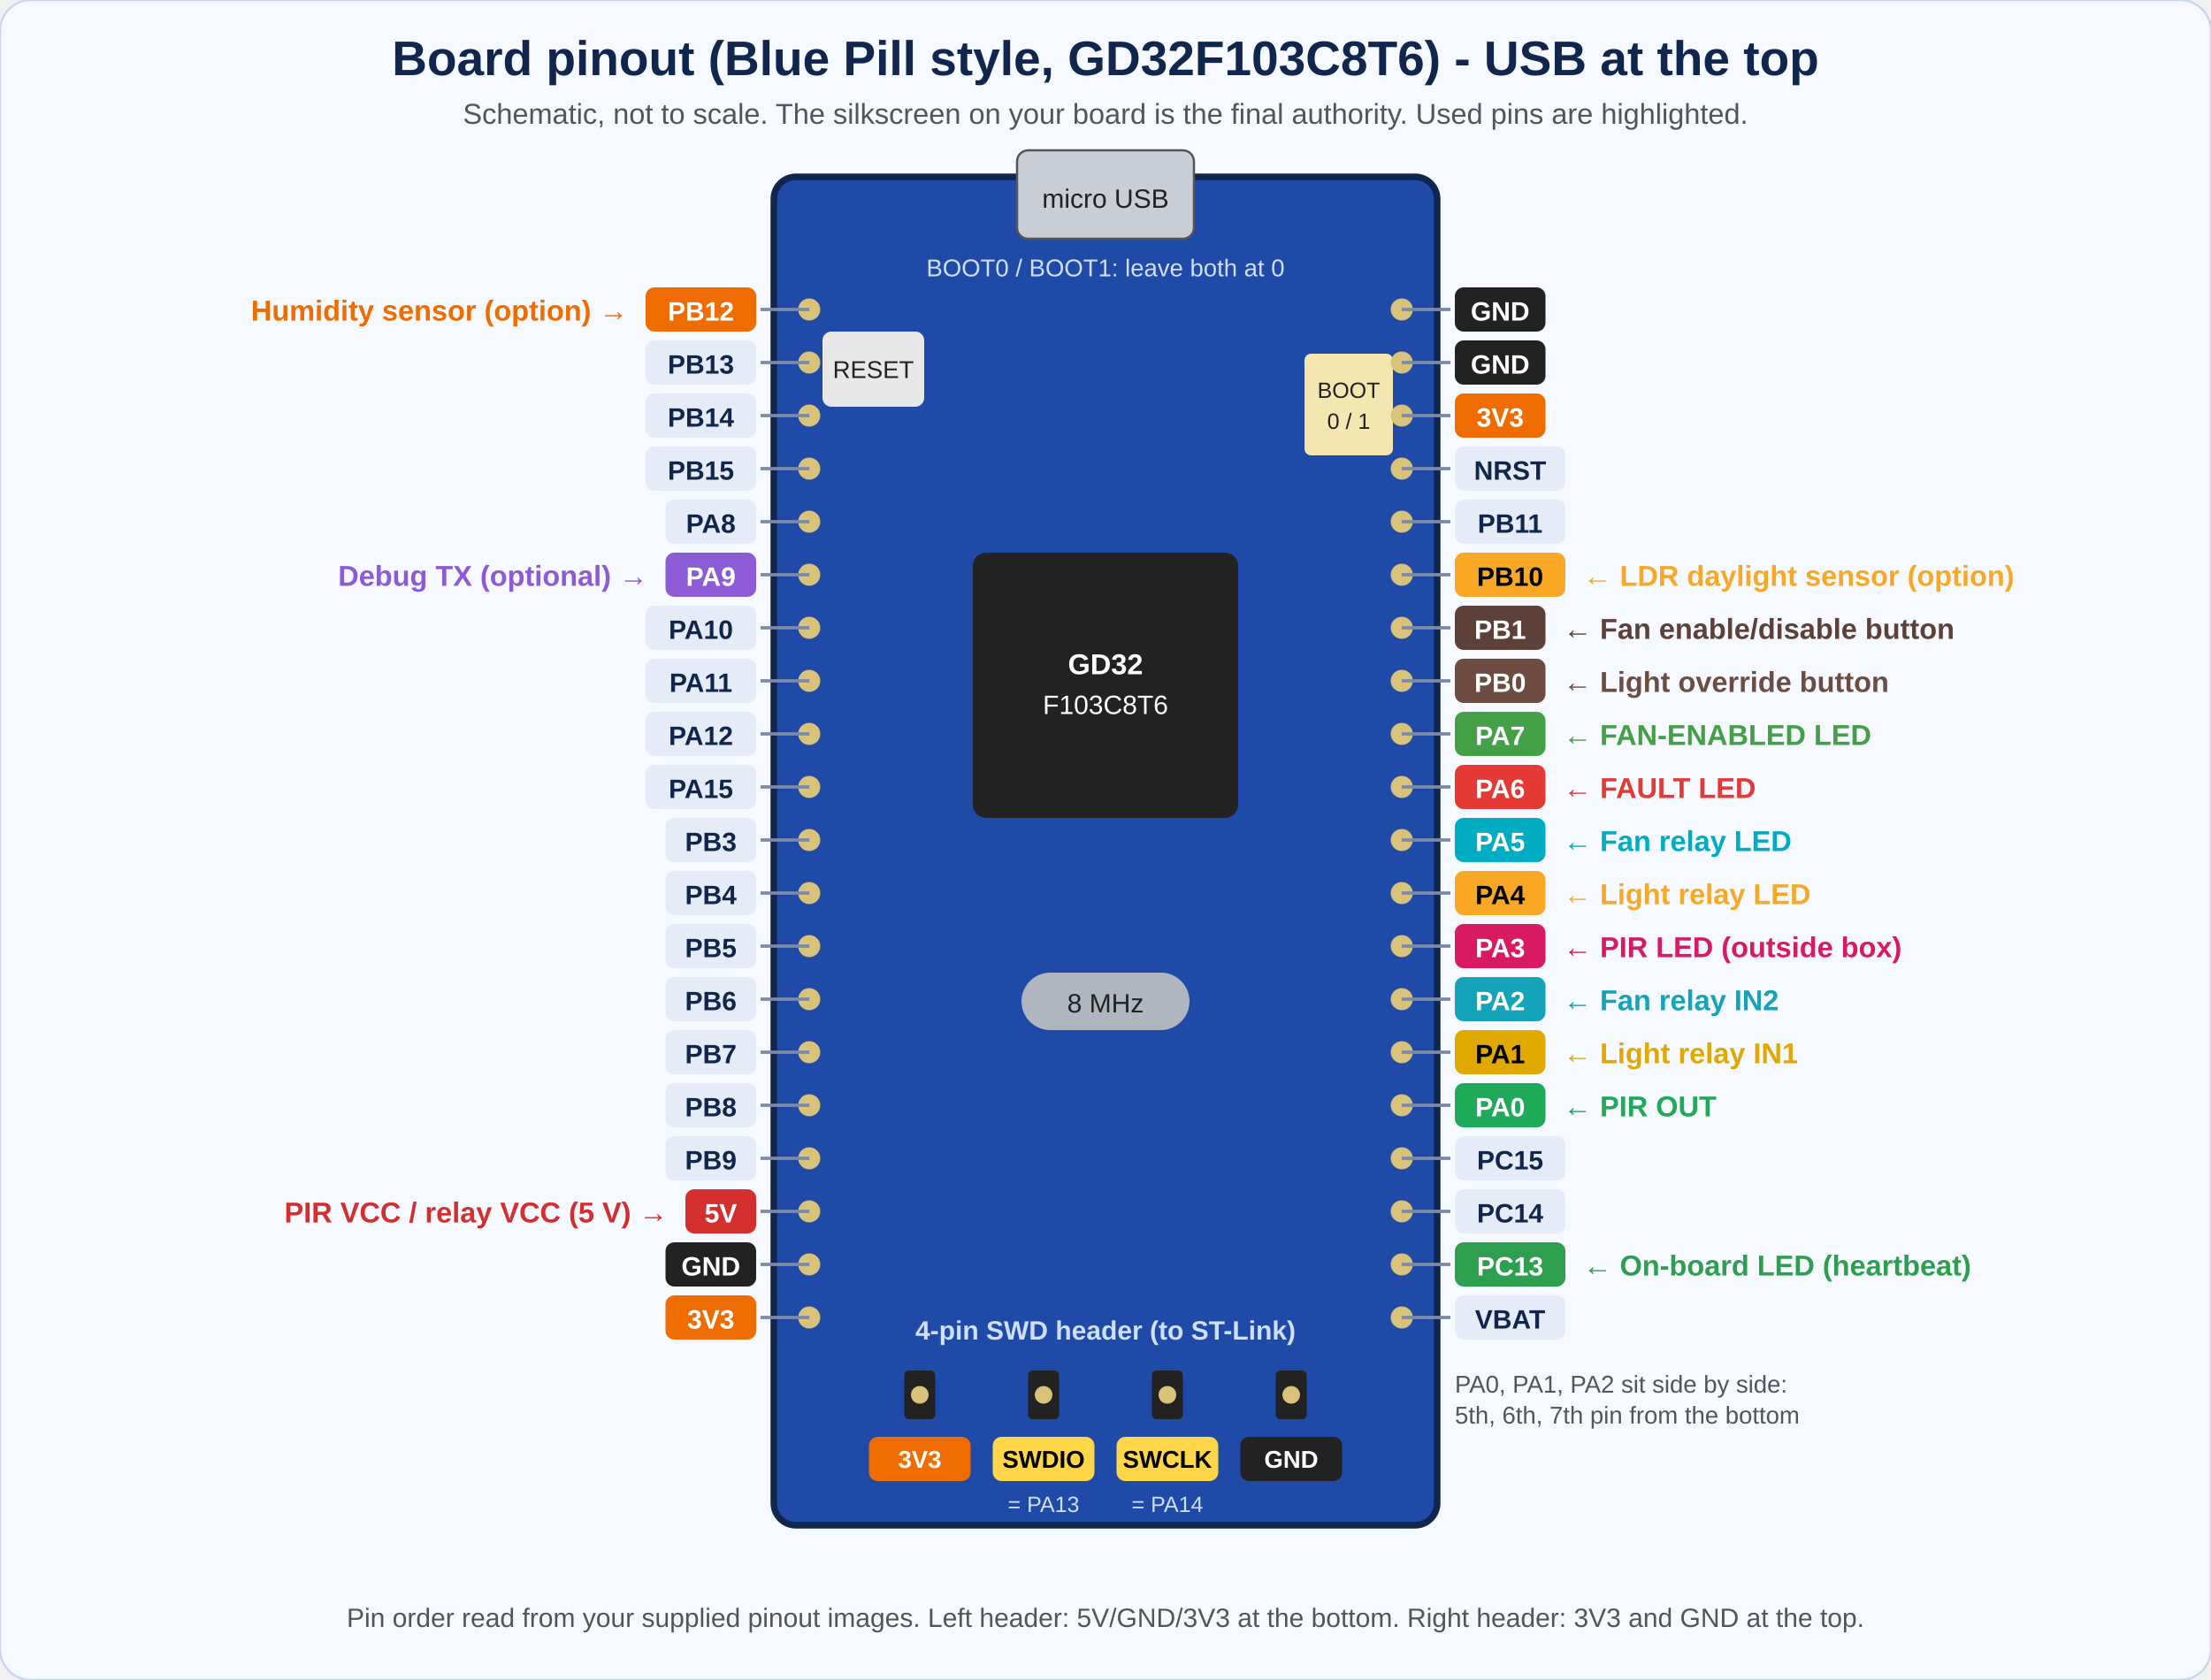
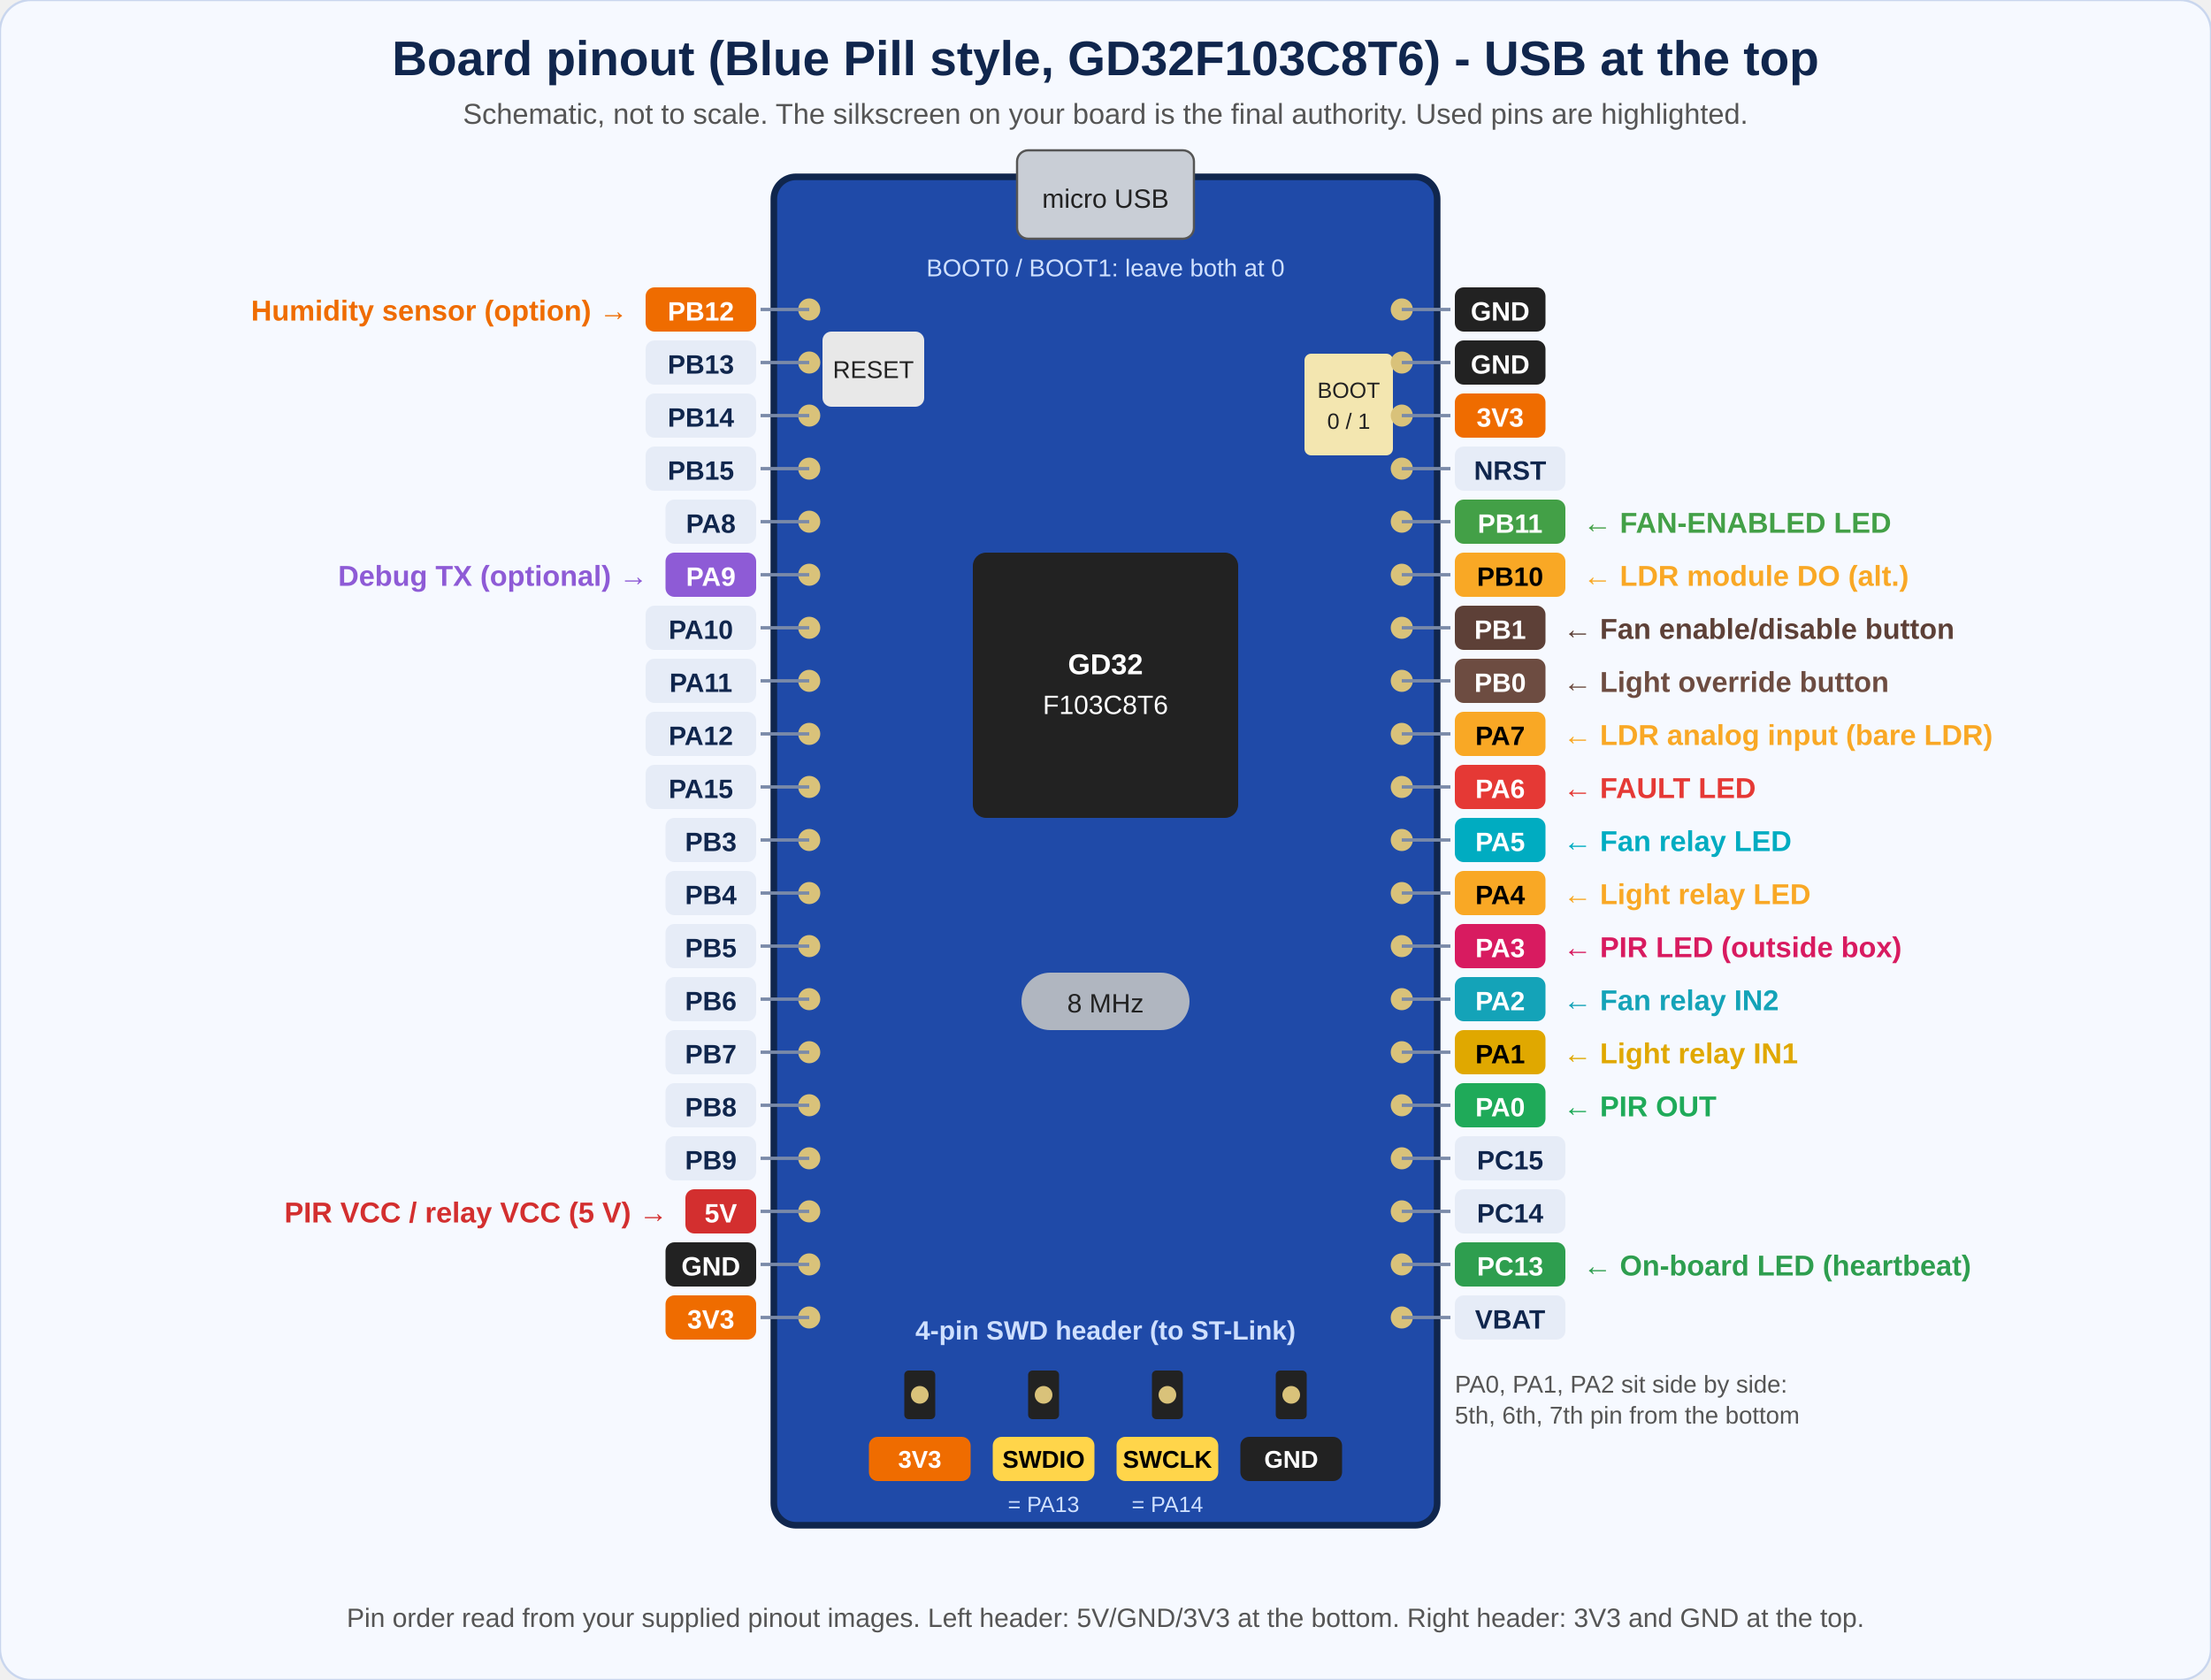
<svg xmlns="http://www.w3.org/2000/svg" viewBox="0 0 1000 760" font-family="Segoe UI, Arial, Helvetica, sans-serif">
  <rect width="1000" height="760" rx="14" fill="#f6f9ff" stroke="#c9d6ee" />
  <text x="500" y="34" text-anchor="middle" font-size="22" font-weight="700" fill="#10264d">Board pinout (Blue Pill style, GD32F103C8T6) - USB at the top</text>
  <text x="500" y="56" text-anchor="middle" font-size="13" fill="#555">Schematic, not to scale. The silkscreen on your board is the final authority. Used pins are highlighted.</text>
  <rect x="350" y="80" width="300" height="610" rx="10" fill="#1f4aa8" stroke="#10264d" stroke-width="3" />
  <rect x="460" y="68" width="80" height="40" rx="5" fill="#c9ced6" stroke="#555" />
  <text x="500" y="94" text-anchor="middle" font-size="12" fill="#222">micro USB</text>
  <rect x="440" y="250" width="120" height="120" rx="6" fill="#222" />
  <text x="500" y="305" text-anchor="middle" font-size="13" fill="#fff" font-weight="700">GD32</text>
  <text x="500" y="323" text-anchor="middle" font-size="12" fill="#fff">F103C8T6</text>
  <rect x="462" y="440" width="76" height="26" rx="13" fill="#b0b6c0" />
  <text x="500" y="458" text-anchor="middle" font-size="12" fill="#222">8 MHz</text>
  <rect x="372" y="150" width="46" height="34" rx="4" fill="#e8e8e8" />
  <text x="395" y="171" text-anchor="middle" font-size="11" fill="#222">RESET</text>
  <rect x="590" y="160" width="40" height="46" rx="3" fill="#f3e6b0" />
  <text x="610" y="180" text-anchor="middle" font-size="10" fill="#222">BOOT</text>
  <text x="610" y="194" text-anchor="middle" font-size="10" fill="#222">0 / 1</text>
  <text x="500" y="125" text-anchor="middle" font-size="11" fill="#cfe0ff">BOOT0 / BOOT1: leave both at 0</text>
  <circle cx="366" cy="140" r="5" fill="#d9c27a" />
  <line x1="366" y1="140" x2="344" y2="140" stroke="#7a8aa8" stroke-width="1.5" />
  <rect x="292" y="130" width="50" height="20" rx="4" fill="#ef6c00" />
  <text x="317.0" y="145" text-anchor="middle" font-size="12" font-weight="700" fill="#fff">PB12</text>
  <text x="284" y="145" text-anchor="end" font-size="13" font-weight="700" fill="#ef6c00">Humidity sensor (option) →</text>
  <circle cx="366" cy="164" r="5" fill="#d9c27a" />
  <line x1="366" y1="164" x2="344" y2="164" stroke="#7a8aa8" stroke-width="1.5" />
  <rect x="292" y="154" width="50" height="20" rx="4" fill="#e6ecf7" />
  <text x="317.0" y="169" text-anchor="middle" font-size="12" font-weight="700" fill="#10264d">PB13</text>
  <circle cx="366" cy="188" r="5" fill="#d9c27a" />
  <line x1="366" y1="188" x2="344" y2="188" stroke="#7a8aa8" stroke-width="1.5" />
  <rect x="292" y="178" width="50" height="20" rx="4" fill="#e6ecf7" />
  <text x="317.0" y="193" text-anchor="middle" font-size="12" font-weight="700" fill="#10264d">PB14</text>
  <circle cx="366" cy="212" r="5" fill="#d9c27a" />
  <line x1="366" y1="212" x2="344" y2="212" stroke="#7a8aa8" stroke-width="1.5" />
  <rect x="292" y="202" width="50" height="20" rx="4" fill="#e6ecf7" />
  <text x="317.0" y="217" text-anchor="middle" font-size="12" font-weight="700" fill="#10264d">PB15</text>
  <circle cx="366" cy="236" r="5" fill="#d9c27a" />
  <line x1="366" y1="236" x2="344" y2="236" stroke="#7a8aa8" stroke-width="1.5" />
  <rect x="301" y="226" width="41" height="20" rx="4" fill="#e6ecf7" />
  <text x="321.5" y="241" text-anchor="middle" font-size="12" font-weight="700" fill="#10264d">PA8</text>
  <circle cx="366" cy="260" r="5" fill="#d9c27a" />
  <line x1="366" y1="260" x2="344" y2="260" stroke="#7a8aa8" stroke-width="1.5" />
  <rect x="301" y="250" width="41" height="20" rx="4" fill="#8e5bd6" />
  <text x="321.5" y="265" text-anchor="middle" font-size="12" font-weight="700" fill="#fff">PA9</text>
  <text x="293" y="265" text-anchor="end" font-size="13" font-weight="700" fill="#8e5bd6">Debug TX (optional) →</text>
  <circle cx="366" cy="284" r="5" fill="#d9c27a" />
  <line x1="366" y1="284" x2="344" y2="284" stroke="#7a8aa8" stroke-width="1.5" />
  <rect x="292" y="274" width="50" height="20" rx="4" fill="#e6ecf7" />
  <text x="317.0" y="289" text-anchor="middle" font-size="12" font-weight="700" fill="#10264d">PA10</text>
  <circle cx="366" cy="308" r="5" fill="#d9c27a" />
  <line x1="366" y1="308" x2="344" y2="308" stroke="#7a8aa8" stroke-width="1.5" />
  <rect x="292" y="298" width="50" height="20" rx="4" fill="#e6ecf7" />
  <text x="317.0" y="313" text-anchor="middle" font-size="12" font-weight="700" fill="#10264d">PA11</text>
  <circle cx="366" cy="332" r="5" fill="#d9c27a" />
  <line x1="366" y1="332" x2="344" y2="332" stroke="#7a8aa8" stroke-width="1.5" />
  <rect x="292" y="322" width="50" height="20" rx="4" fill="#e6ecf7" />
  <text x="317.0" y="337" text-anchor="middle" font-size="12" font-weight="700" fill="#10264d">PA12</text>
  <circle cx="366" cy="356" r="5" fill="#d9c27a" />
  <line x1="366" y1="356" x2="344" y2="356" stroke="#7a8aa8" stroke-width="1.5" />
  <rect x="292" y="346" width="50" height="20" rx="4" fill="#e6ecf7" />
  <text x="317.0" y="361" text-anchor="middle" font-size="12" font-weight="700" fill="#10264d">PA15</text>
  <circle cx="366" cy="380" r="5" fill="#d9c27a" />
  <line x1="366" y1="380" x2="344" y2="380" stroke="#7a8aa8" stroke-width="1.5" />
  <rect x="301" y="370" width="41" height="20" rx="4" fill="#e6ecf7" />
  <text x="321.5" y="385" text-anchor="middle" font-size="12" font-weight="700" fill="#10264d">PB3</text>
  <circle cx="366" cy="404" r="5" fill="#d9c27a" />
  <line x1="366" y1="404" x2="344" y2="404" stroke="#7a8aa8" stroke-width="1.5" />
  <rect x="301" y="394" width="41" height="20" rx="4" fill="#e6ecf7" />
  <text x="321.5" y="409" text-anchor="middle" font-size="12" font-weight="700" fill="#10264d">PB4</text>
  <circle cx="366" cy="428" r="5" fill="#d9c27a" />
  <line x1="366" y1="428" x2="344" y2="428" stroke="#7a8aa8" stroke-width="1.5" />
  <rect x="301" y="418" width="41" height="20" rx="4" fill="#e6ecf7" />
  <text x="321.5" y="433" text-anchor="middle" font-size="12" font-weight="700" fill="#10264d">PB5</text>
  <circle cx="366" cy="452" r="5" fill="#d9c27a" />
  <line x1="366" y1="452" x2="344" y2="452" stroke="#7a8aa8" stroke-width="1.5" />
  <rect x="301" y="442" width="41" height="20" rx="4" fill="#e6ecf7" />
  <text x="321.5" y="457" text-anchor="middle" font-size="12" font-weight="700" fill="#10264d">PB6</text>
  <circle cx="366" cy="476" r="5" fill="#d9c27a" />
  <line x1="366" y1="476" x2="344" y2="476" stroke="#7a8aa8" stroke-width="1.5" />
  <rect x="301" y="466" width="41" height="20" rx="4" fill="#e6ecf7" />
  <text x="321.5" y="481" text-anchor="middle" font-size="12" font-weight="700" fill="#10264d">PB7</text>
  <circle cx="366" cy="500" r="5" fill="#d9c27a" />
  <line x1="366" y1="500" x2="344" y2="500" stroke="#7a8aa8" stroke-width="1.5" />
  <rect x="301" y="490" width="41" height="20" rx="4" fill="#e6ecf7" />
  <text x="321.5" y="505" text-anchor="middle" font-size="12" font-weight="700" fill="#10264d">PB8</text>
  <circle cx="366" cy="524" r="5" fill="#d9c27a" />
  <line x1="366" y1="524" x2="344" y2="524" stroke="#7a8aa8" stroke-width="1.5" />
  <rect x="301" y="514" width="41" height="20" rx="4" fill="#e6ecf7" />
  <text x="321.5" y="529" text-anchor="middle" font-size="12" font-weight="700" fill="#10264d">PB9</text>
  <circle cx="366" cy="548" r="5" fill="#d9c27a" />
  <line x1="366" y1="548" x2="344" y2="548" stroke="#7a8aa8" stroke-width="1.5" />
  <rect x="310" y="538" width="32" height="20" rx="4" fill="#d32f2f" />
  <text x="326.0" y="553" text-anchor="middle" font-size="12" font-weight="700" fill="#fff">5V</text>
  <text x="302" y="553" text-anchor="end" font-size="13" font-weight="700" fill="#d32f2f">PIR VCC / relay VCC (5 V) →</text>
  <circle cx="366" cy="572" r="5" fill="#d9c27a" />
  <line x1="366" y1="572" x2="344" y2="572" stroke="#7a8aa8" stroke-width="1.5" />
  <rect x="301" y="562" width="41" height="20" rx="4" fill="#222" />
  <text x="321.5" y="577" text-anchor="middle" font-size="12" font-weight="700" fill="#fff">GND</text>
  <circle cx="366" cy="596" r="5" fill="#d9c27a" />
  <line x1="366" y1="596" x2="344" y2="596" stroke="#7a8aa8" stroke-width="1.5" />
  <rect x="301" y="586" width="41" height="20" rx="4" fill="#ef6c00" />
  <text x="321.5" y="601" text-anchor="middle" font-size="12" font-weight="700" fill="#fff">3V3</text>
  <circle cx="634" cy="140" r="5" fill="#d9c27a" />
  <line x1="634" y1="140" x2="656" y2="140" stroke="#7a8aa8" stroke-width="1.5" />
  <rect x="658" y="130" width="41" height="20" rx="4" fill="#222" />
  <text x="678.5" y="145" text-anchor="middle" font-size="12" font-weight="700" fill="#fff">GND</text>
  <circle cx="634" cy="164" r="5" fill="#d9c27a" />
  <line x1="634" y1="164" x2="656" y2="164" stroke="#7a8aa8" stroke-width="1.5" />
  <rect x="658" y="154" width="41" height="20" rx="4" fill="#222" />
  <text x="678.5" y="169" text-anchor="middle" font-size="12" font-weight="700" fill="#fff">GND</text>
  <circle cx="634" cy="188" r="5" fill="#d9c27a" />
  <line x1="634" y1="188" x2="656" y2="188" stroke="#7a8aa8" stroke-width="1.5" />
  <rect x="658" y="178" width="41" height="20" rx="4" fill="#ef6c00" />
  <text x="678.5" y="193" text-anchor="middle" font-size="12" font-weight="700" fill="#fff">3V3</text>
  <circle cx="634" cy="212" r="5" fill="#d9c27a" />
  <line x1="634" y1="212" x2="656" y2="212" stroke="#7a8aa8" stroke-width="1.5" />
  <rect x="658" y="202" width="50" height="20" rx="4" fill="#e6ecf7" />
  <text x="683.0" y="217" text-anchor="middle" font-size="12" font-weight="700" fill="#10264d">NRST</text>
  <circle cx="634" cy="236" r="5" fill="#d9c27a" />
  <line x1="634" y1="236" x2="656" y2="236" stroke="#7a8aa8" stroke-width="1.5" />
-   <rect x="658" y="226" width="50" height="20" rx="4" fill="#e6ecf7" />
-   <text x="683.0" y="241" text-anchor="middle" font-size="12" font-weight="700" fill="#10264d">PB11</text>
+   <rect x="658" y="226" width="50" height="20" rx="4" fill="#43a047" />
+   <text x="683.0" y="241" text-anchor="middle" font-size="12" font-weight="700" fill="#fff">PB11</text>
+   <text x="716" y="241" font-size="13" font-weight="700" fill="#43a047">← FAN-ENABLED LED</text>
  <circle cx="634" cy="260" r="5" fill="#d9c27a" />
  <line x1="634" y1="260" x2="656" y2="260" stroke="#7a8aa8" stroke-width="1.5" />
  <rect x="658" y="250" width="50" height="20" rx="4" fill="#f9a825" />
  <text x="683.0" y="265" text-anchor="middle" font-size="12" font-weight="700" fill="#000">PB10</text>
-   <text x="716" y="265" font-size="13" font-weight="700" fill="#f9a825">← LDR daylight sensor (option)</text>
+   <text x="716" y="265" font-size="13" font-weight="700" fill="#f9a825">← LDR module DO (alt.)</text>
  <circle cx="634" cy="284" r="5" fill="#d9c27a" />
  <line x1="634" y1="284" x2="656" y2="284" stroke="#7a8aa8" stroke-width="1.5" />
  <rect x="658" y="274" width="41" height="20" rx="4" fill="#5d4037" />
  <text x="678.5" y="289" text-anchor="middle" font-size="12" font-weight="700" fill="#fff">PB1</text>
  <text x="707" y="289" font-size="13" font-weight="700" fill="#5d4037">← Fan enable/disable button</text>
  <circle cx="634" cy="308" r="5" fill="#d9c27a" />
  <line x1="634" y1="308" x2="656" y2="308" stroke="#7a8aa8" stroke-width="1.5" />
  <rect x="658" y="298" width="41" height="20" rx="4" fill="#6d4c41" />
  <text x="678.5" y="313" text-anchor="middle" font-size="12" font-weight="700" fill="#fff">PB0</text>
  <text x="707" y="313" font-size="13" font-weight="700" fill="#6d4c41">← Light override button</text>
  <circle cx="634" cy="332" r="5" fill="#d9c27a" />
  <line x1="634" y1="332" x2="656" y2="332" stroke="#7a8aa8" stroke-width="1.5" />
-   <rect x="658" y="322" width="41" height="20" rx="4" fill="#43a047" />
-   <text x="678.5" y="337" text-anchor="middle" font-size="12" font-weight="700" fill="#fff">PA7</text>
-   <text x="707" y="337" font-size="13" font-weight="700" fill="#43a047">← FAN-ENABLED LED</text>
+   <rect x="658" y="322" width="41" height="20" rx="4" fill="#f9a825" />
+   <text x="678.5" y="337" text-anchor="middle" font-size="12" font-weight="700" fill="#000">PA7</text>
+   <text x="707" y="337" font-size="13" font-weight="700" fill="#f9a825">← LDR analog input (bare LDR)</text>
  <circle cx="634" cy="356" r="5" fill="#d9c27a" />
  <line x1="634" y1="356" x2="656" y2="356" stroke="#7a8aa8" stroke-width="1.5" />
  <rect x="658" y="346" width="41" height="20" rx="4" fill="#e53935" />
  <text x="678.5" y="361" text-anchor="middle" font-size="12" font-weight="700" fill="#fff">PA6</text>
  <text x="707" y="361" font-size="13" font-weight="700" fill="#e53935">← FAULT LED</text>
  <circle cx="634" cy="380" r="5" fill="#d9c27a" />
  <line x1="634" y1="380" x2="656" y2="380" stroke="#7a8aa8" stroke-width="1.5" />
  <rect x="658" y="370" width="41" height="20" rx="4" fill="#00acc1" />
  <text x="678.5" y="385" text-anchor="middle" font-size="12" font-weight="700" fill="#fff">PA5</text>
  <text x="707" y="385" font-size="13" font-weight="700" fill="#00acc1">← Fan relay LED</text>
  <circle cx="634" cy="404" r="5" fill="#d9c27a" />
  <line x1="634" y1="404" x2="656" y2="404" stroke="#7a8aa8" stroke-width="1.5" />
  <rect x="658" y="394" width="41" height="20" rx="4" fill="#f9a825" />
  <text x="678.5" y="409" text-anchor="middle" font-size="12" font-weight="700" fill="#000">PA4</text>
  <text x="707" y="409" font-size="13" font-weight="700" fill="#f9a825">← Light relay LED</text>
  <circle cx="634" cy="428" r="5" fill="#d9c27a" />
  <line x1="634" y1="428" x2="656" y2="428" stroke="#7a8aa8" stroke-width="1.5" />
  <rect x="658" y="418" width="41" height="20" rx="4" fill="#d81b60" />
  <text x="678.5" y="433" text-anchor="middle" font-size="12" font-weight="700" fill="#fff">PA3</text>
  <text x="707" y="433" font-size="13" font-weight="700" fill="#d81b60">← PIR LED (outside box)</text>
  <circle cx="634" cy="452" r="5" fill="#d9c27a" />
  <line x1="634" y1="452" x2="656" y2="452" stroke="#7a8aa8" stroke-width="1.5" />
  <rect x="658" y="442" width="41" height="20" rx="4" fill="#14a3b8" />
  <text x="678.5" y="457" text-anchor="middle" font-size="12" font-weight="700" fill="#fff">PA2</text>
  <text x="707" y="457" font-size="13" font-weight="700" fill="#14a3b8">← Fan relay IN2</text>
  <circle cx="634" cy="476" r="5" fill="#d9c27a" />
  <line x1="634" y1="476" x2="656" y2="476" stroke="#7a8aa8" stroke-width="1.5" />
  <rect x="658" y="466" width="41" height="20" rx="4" fill="#e0a800" />
  <text x="678.5" y="481" text-anchor="middle" font-size="12" font-weight="700" fill="#000">PA1</text>
  <text x="707" y="481" font-size="13" font-weight="700" fill="#e0a800">← Light relay IN1</text>
  <circle cx="634" cy="500" r="5" fill="#d9c27a" />
  <line x1="634" y1="500" x2="656" y2="500" stroke="#7a8aa8" stroke-width="1.5" />
  <rect x="658" y="490" width="41" height="20" rx="4" fill="#1faa59" />
  <text x="678.5" y="505" text-anchor="middle" font-size="12" font-weight="700" fill="#fff">PA0</text>
  <text x="707" y="505" font-size="13" font-weight="700" fill="#1faa59">← PIR OUT</text>
  <circle cx="634" cy="524" r="5" fill="#d9c27a" />
  <line x1="634" y1="524" x2="656" y2="524" stroke="#7a8aa8" stroke-width="1.5" />
  <rect x="658" y="514" width="50" height="20" rx="4" fill="#e6ecf7" />
  <text x="683.0" y="529" text-anchor="middle" font-size="12" font-weight="700" fill="#10264d">PC15</text>
  <circle cx="634" cy="548" r="5" fill="#d9c27a" />
  <line x1="634" y1="548" x2="656" y2="548" stroke="#7a8aa8" stroke-width="1.5" />
  <rect x="658" y="538" width="50" height="20" rx="4" fill="#e6ecf7" />
  <text x="683.0" y="553" text-anchor="middle" font-size="12" font-weight="700" fill="#10264d">PC14</text>
  <circle cx="634" cy="572" r="5" fill="#d9c27a" />
  <line x1="634" y1="572" x2="656" y2="572" stroke="#7a8aa8" stroke-width="1.5" />
  <rect x="658" y="562" width="50" height="20" rx="4" fill="#2e9e4f" />
  <text x="683.0" y="577" text-anchor="middle" font-size="12" font-weight="700" fill="#fff">PC13</text>
  <text x="716" y="577" font-size="13" font-weight="700" fill="#2e9e4f">← On-board LED (heartbeat)</text>
  <circle cx="634" cy="596" r="5" fill="#d9c27a" />
  <line x1="634" y1="596" x2="656" y2="596" stroke="#7a8aa8" stroke-width="1.5" />
  <rect x="658" y="586" width="50" height="20" rx="4" fill="#e6ecf7" />
  <text x="683.0" y="601" text-anchor="middle" font-size="12" font-weight="700" fill="#10264d">VBAT</text>
  <text x="658" y="630" font-size="11" fill="#555">PA0, PA1, PA2 sit side by side:</text>
  <text x="658" y="644" font-size="11" fill="#555">5th, 6th, 7th pin from the bottom</text>
  <rect x="409" y="620" width="14" height="22" rx="2" fill="#222" />
  <circle cx="416" cy="631" r="4" fill="#d9c27a" />
  <rect x="393" y="650" width="46" height="20" rx="4" fill="#ef6c00" />
  <text x="416" y="664" text-anchor="middle" font-size="11" font-weight="700" fill="#fff">3V3</text>
  <rect x="465" y="620" width="14" height="22" rx="2" fill="#222" />
  <circle cx="472" cy="631" r="4" fill="#d9c27a" />
  <rect x="449" y="650" width="46" height="20" rx="4" fill="#ffd54a" />
  <text x="472" y="664" text-anchor="middle" font-size="11" font-weight="700" fill="#000">SWDIO</text>
  <text x="472" y="684" text-anchor="middle" font-size="10" fill="#cfe0ff">= PA13</text>
  <rect x="521" y="620" width="14" height="22" rx="2" fill="#222" />
  <circle cx="528" cy="631" r="4" fill="#d9c27a" />
  <rect x="505" y="650" width="46" height="20" rx="4" fill="#ffd54a" />
  <text x="528" y="664" text-anchor="middle" font-size="11" font-weight="700" fill="#000">SWCLK</text>
  <text x="528" y="684" text-anchor="middle" font-size="10" fill="#cfe0ff">= PA14</text>
  <rect x="577" y="620" width="14" height="22" rx="2" fill="#222" />
  <circle cx="584" cy="631" r="4" fill="#d9c27a" />
  <rect x="561" y="650" width="46" height="20" rx="4" fill="#222" />
  <text x="584" y="664" text-anchor="middle" font-size="11" font-weight="700" fill="#fff">GND</text>
  <text x="500" y="606" text-anchor="middle" font-size="12" fill="#cfe0ff" font-weight="700">4-pin SWD header (to ST-Link)</text>
  <text x="500" y="736" text-anchor="middle" font-size="12" fill="#555">Pin order read from your supplied pinout images. Left header: 5V/GND/3V3 at the bottom. Right header: 3V3 and GND at the top.</text>
</svg>
